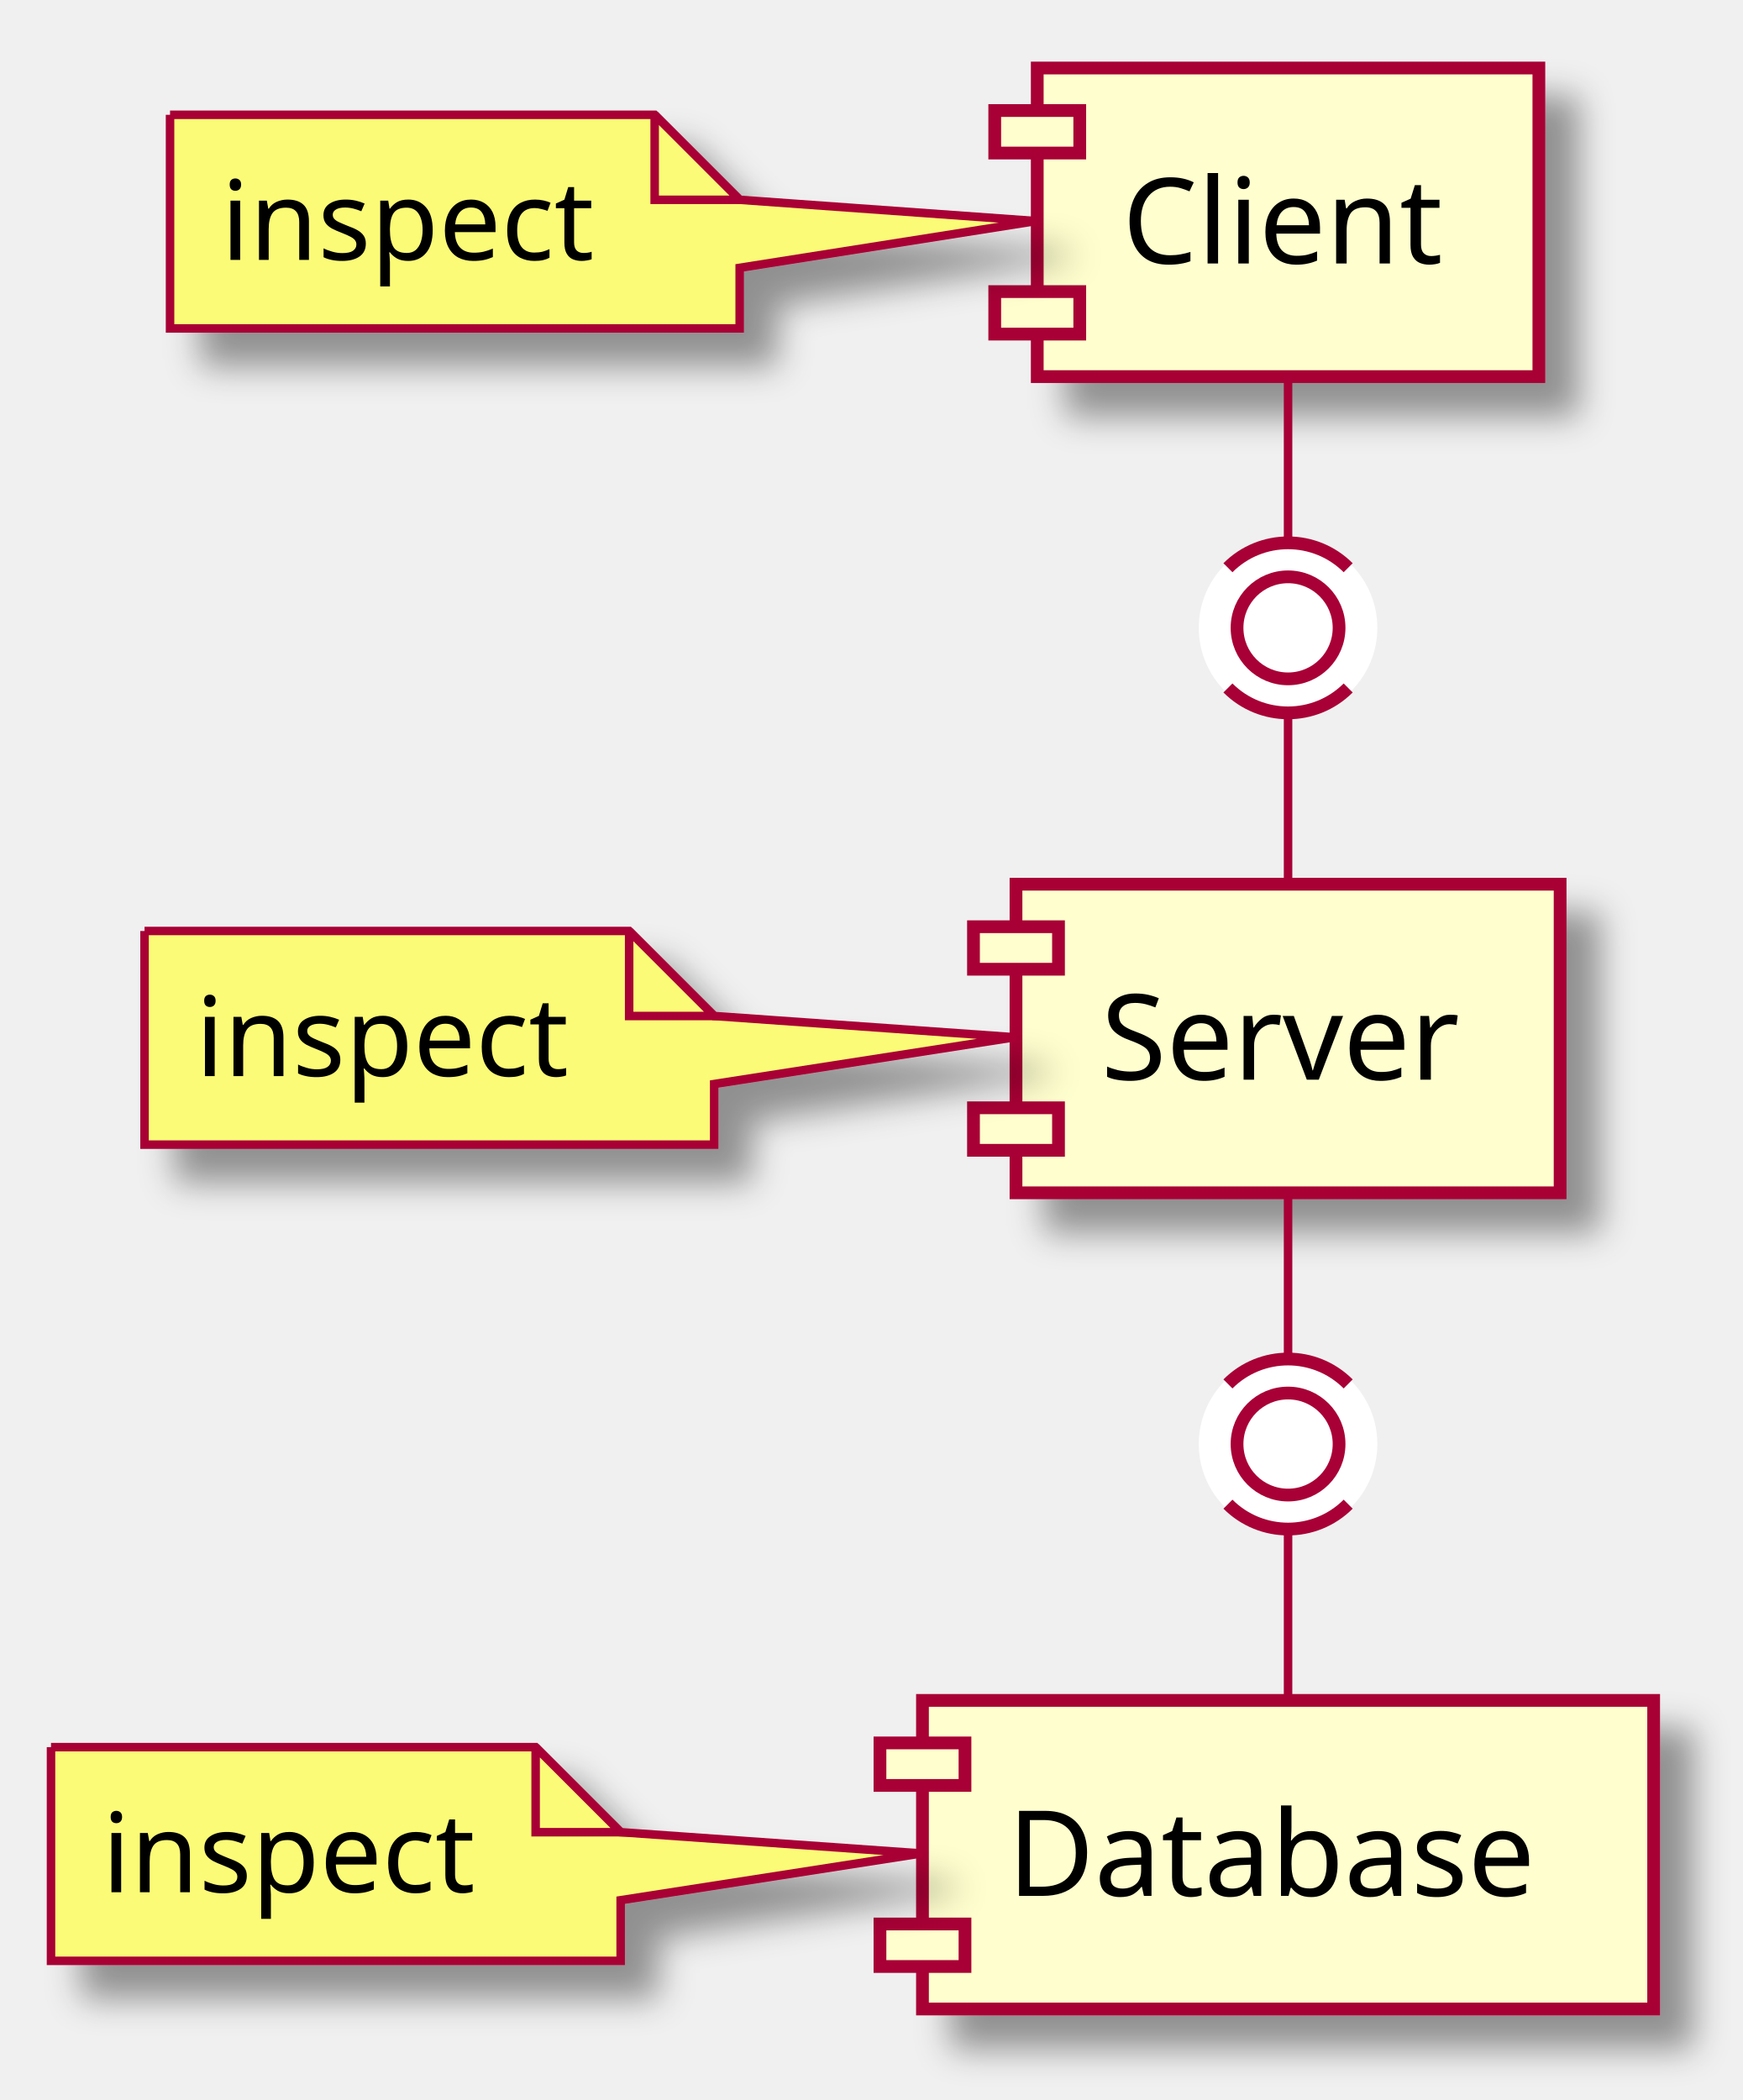
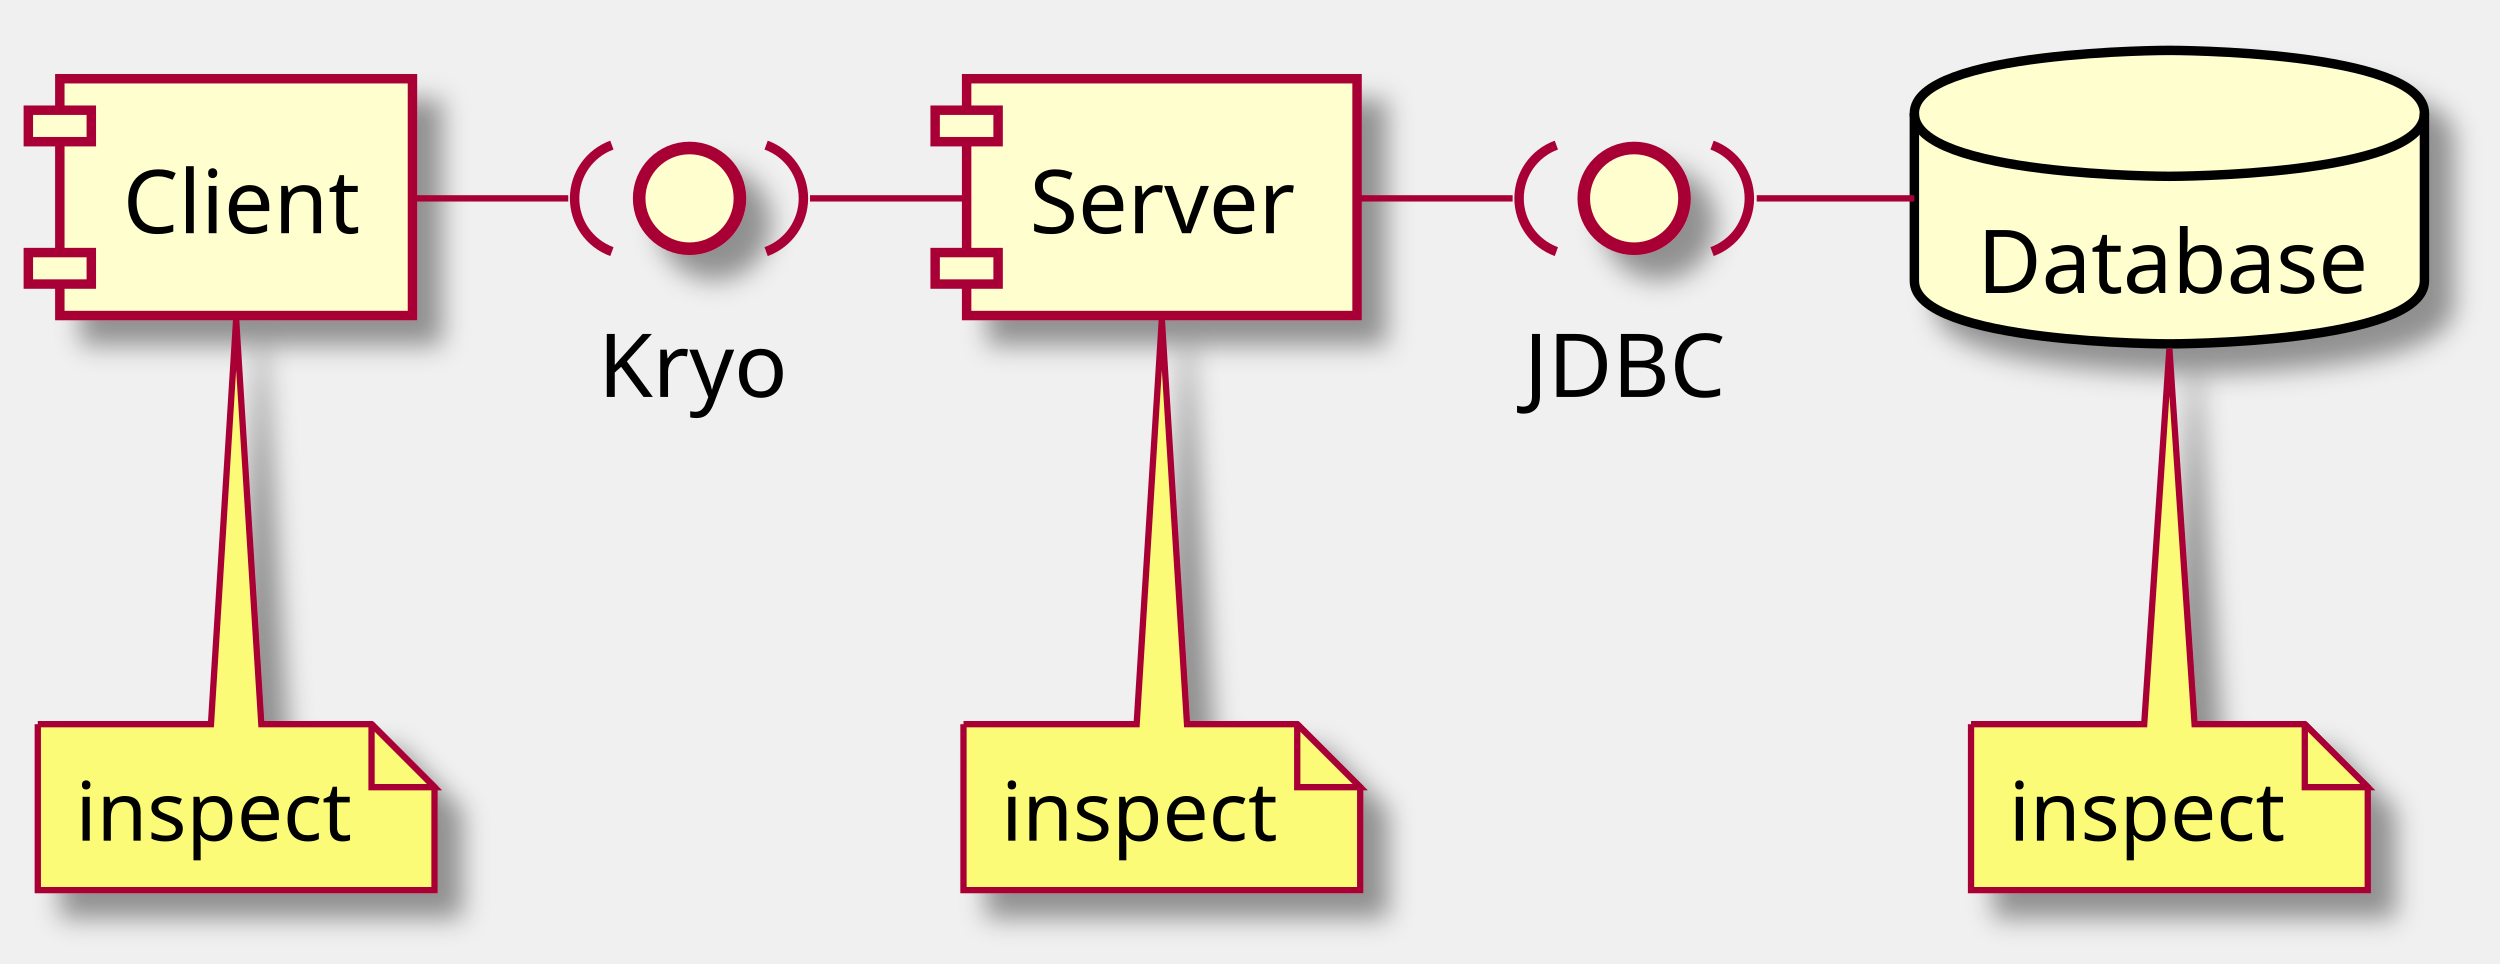
- <svg xmlns="http://www.w3.org/2000/svg" contentScriptType="application/ecmascript" contentStyleType="text/css" height="247px" preserveAspectRatio="none" style="width:205px;height:247px;" version="1.1" viewBox="0 0 205 247" width="205px" zoomAndPan="magnify">
+ <svg xmlns="http://www.w3.org/2000/svg" contentScriptType="application/ecmascript" contentStyleType="text/css" height="153px" preserveAspectRatio="none" style="width:397px;height:153px;" version="1.1" viewBox="0 0 397 153" width="397px" zoomAndPan="magnify">
  <defs>
-     <filter height="300%" id="fgymzjl75zvbt" width="300%" x="-1" y="-1">
+     <filter height="300%" id="f1lccm2j72amxl" width="300%" x="-1" y="-1">
      <feGaussianBlur result="blurOut" stdDeviation="2.0" />
      <feColorMatrix in="blurOut" result="blurOut2" type="matrix" values="0 0 0 0 0 0 0 0 0 0 0 0 0 0 0 0 0 0 .4 0" />
      <feOffset dx="4.0" dy="4.0" in="blurOut2" result="blurOut3" />
      <feBlend in="SourceGraphic" in2="blurOut3" mode="normal" />
    </filter>
  </defs>
  <g>
-     <rect fill="#FEFECE" filter="url(#fgymzjl75zvbt)" height="36.297" style="stroke: #A80036; stroke-width: 1.5;" width="59" x="122" y="8" />
-     <rect fill="#FEFECE" height="5" style="stroke: #A80036; stroke-width: 1.5;" width="10" x="117" y="13" />
-     <rect fill="#FEFECE" height="5" style="stroke: #A80036; stroke-width: 1.5;" width="10" x="117" y="34.297" />
-     <text fill="#000000" font-family="sans-serif" font-size="14" lengthAdjust="spacingAndGlyphs" textLength="39" x="132" y="30.995">Client</text>
-     <path d="M20,13.5 L20,38.633 A0,0 0 0 0 20,38.633 L87,38.633 A0,0 0 0 0 87,38.633 L87,31.5 L121.856,26 L87,23.5 L87,23.5 L77,13.5 L20,13.5 A0,0 0 0 0 20,13.5 " fill="#FBFB77" filter="url(#fgymzjl75zvbt)" style="stroke: #A80036; stroke-width: 1.0;" />
-     <path d="M77,13.5 L77,23.5 L87,23.5 L77,13.5 " fill="#FBFB77" style="stroke: #A80036; stroke-width: 1.0;" />
-     <text fill="#000000" font-family="sans-serif" font-size="13" lengthAdjust="spacingAndGlyphs" textLength="46" x="26" y="30.567">inspect</text>
-     <rect fill="#FEFECE" filter="url(#fgymzjl75zvbt)" height="36.297" style="stroke: #A80036; stroke-width: 1.5;" width="64" x="119.5" y="104" />
-     <rect fill="#FEFECE" height="5" style="stroke: #A80036; stroke-width: 1.5;" width="10" x="114.5" y="109" />
-     <rect fill="#FEFECE" height="5" style="stroke: #A80036; stroke-width: 1.5;" width="10" x="114.5" y="130.297" />
-     <text fill="#000000" font-family="sans-serif" font-size="14" lengthAdjust="spacingAndGlyphs" textLength="44" x="129.5" y="126.995">Server</text>
-     <path d="M17,109.5 L17,134.633 A0,0 0 0 0 17,134.633 L84,134.633 A0,0 0 0 0 84,134.633 L84,127.5 L119.349,122 L84,119.5 L84,119.5 L74,109.5 L17,109.5 A0,0 0 0 0 17,109.5 " fill="#FBFB77" filter="url(#fgymzjl75zvbt)" style="stroke: #A80036; stroke-width: 1.0;" />
-     <path d="M74,109.5 L74,119.5 L84,119.5 L74,109.5 " fill="#FBFB77" style="stroke: #A80036; stroke-width: 1.0;" />
-     <text fill="#000000" font-family="sans-serif" font-size="13" lengthAdjust="spacingAndGlyphs" textLength="46" x="23" y="126.567">inspect</text>
-     <rect fill="#FEFECE" filter="url(#fgymzjl75zvbt)" height="36.297" style="stroke: #A80036; stroke-width: 1.5;" width="86" x="108.5" y="200" />
-     <rect fill="#FEFECE" height="5" style="stroke: #A80036; stroke-width: 1.5;" width="10" x="103.5" y="205" />
-     <rect fill="#FEFECE" height="5" style="stroke: #A80036; stroke-width: 1.5;" width="10" x="103.5" y="226.297" />
-     <text fill="#000000" font-family="sans-serif" font-size="14" lengthAdjust="spacingAndGlyphs" textLength="66" x="118.5" y="222.995">Database</text>
-     <path d="M6,205.5 L6,230.633 A0,0 0 0 0 6,230.633 L73,230.633 A0,0 0 0 0 73,230.633 L73,223.5 L108.367,218 L73,215.5 L73,215.5 L63,205.5 L6,205.5 A0,0 0 0 0 6,205.5 " fill="#FBFB77" filter="url(#fgymzjl75zvbt)" style="stroke: #A80036; stroke-width: 1.0;" />
-     <path d="M63,205.5 L63,215.5 L73,215.5 L63,205.5 " fill="#FBFB77" style="stroke: #A80036; stroke-width: 1.0;" />
-     <text fill="#000000" font-family="sans-serif" font-size="13" lengthAdjust="spacingAndGlyphs" textLength="46" x="12" y="222.567">inspect</text>
-     <path d="M151.5,44.057 C151.5,61.111 151.5,86.563 151.5,103.698 " fill="none" id="Client-Server" style="stroke: #A80036; stroke-width: 1.0;" />
-     <ellipse cx="151.5" cy="73.847" fill="#FFFFFF" rx="10" ry="10" style="stroke: #FFFFFF; stroke-width: 1.0;" />
-     <path d="M144.429,80.918 A10,10 0 0 0 158.571 80.918" fill="#FFFFFF" style="stroke: #A80036; stroke-width: 1.5;" />
-     <path d="M158.571,66.776 A10,10 0 0 0 144.429 66.776" fill="#FFFFFF" style="stroke: #A80036; stroke-width: 1.5;" />
-     <ellipse cx="151.5" cy="73.847" fill="#FFFFFF" rx="6" ry="6" style="stroke: #A80036; stroke-width: 1.5;" />
-     <path d="M151.5,140.057 C151.5,157.112 151.5,182.563 151.5,199.698 " fill="none" id="Server-Database" style="stroke: #A80036; stroke-width: 1.0;" />
-     <ellipse cx="151.5" cy="169.847" fill="#FFFFFF" rx="10" ry="10" style="stroke: #FFFFFF; stroke-width: 1.0;" />
-     <path d="M144.429,176.918 A10,10 0 0 0 158.571 176.918" fill="#FFFFFF" style="stroke: #A80036; stroke-width: 1.5;" />
-     <path d="M158.571,162.776 A10,10 0 0 0 144.429 162.776" fill="#FFFFFF" style="stroke: #A80036; stroke-width: 1.5;" />
-     <ellipse cx="151.5" cy="169.847" fill="#FFFFFF" rx="6" ry="6" style="stroke: #A80036; stroke-width: 1.5;" />
+     <rect fill="#FEFECE" filter="url(#f1lccm2j72amxl)" height="37.609" style="stroke: #A80036; stroke-width: 1.5;" width="56" x="9.5" y="12.5" />
+     <rect fill="#FEFECE" height="5" style="stroke: #A80036; stroke-width: 1.5;" width="10" x="4.5" y="17.5" />
+     <rect fill="#FEFECE" height="5" style="stroke: #A80036; stroke-width: 1.5;" width="10" x="4.5" y="40.109" />
+     <text fill="#000000" font-family="sans-serif" font-size="14" lengthAdjust="spacingAndGlyphs" textLength="36" x="19.5" y="37.033">Client</text>
+     <path d="M6,115 L6,141.352 A0,0 0 0 0 6,141.352 L69,141.352 A0,0 0 0 0 69,141.352 L69,125 L59,115 L41.5,115 L37.5,50.721 L33.5,115 L6,115 A0,0 0 0 0 6,115 " fill="#FBFB77" filter="url(#f1lccm2j72amxl)" style="stroke: #A80036; stroke-width: 1.0;" />
+     <path d="M59,115 L59,125 L69,125 L59,115 " fill="#FBFB77" style="stroke: #A80036; stroke-width: 1.0;" />
+     <text fill="#000000" font-family="sans-serif" font-size="13" lengthAdjust="spacingAndGlyphs" textLength="42" x="12" y="133.495">inspect</text>
+     <ellipse cx="109.5" cy="31.5" fill="#FEFECE" filter="url(#f1lccm2j72amxl)" rx="8" ry="8" style="stroke: #A80036; stroke-width: 2.0;" />
+     <text fill="#000000" font-family="sans-serif" font-size="14" lengthAdjust="spacingAndGlyphs" textLength="29" x="95" y="63.033">Kryo</text>
+     <rect fill="#FEFECE" filter="url(#f1lccm2j72amxl)" height="37.609" style="stroke: #A80036; stroke-width: 1.5;" width="62" x="153.5" y="12.5" />
+     <rect fill="#FEFECE" height="5" style="stroke: #A80036; stroke-width: 1.5;" width="10" x="148.5" y="17.5" />
+     <rect fill="#FEFECE" height="5" style="stroke: #A80036; stroke-width: 1.5;" width="10" x="148.5" y="40.109" />
+     <text fill="#000000" font-family="sans-serif" font-size="14" lengthAdjust="spacingAndGlyphs" textLength="42" x="163.5" y="37.033">Server</text>
+     <path d="M153,115 L153,141.352 A0,0 0 0 0 153,141.352 L216,141.352 A0,0 0 0 0 216,141.352 L216,125 L206,115 L188.5,115 L184.5,50.721 L180.5,115 L153,115 A0,0 0 0 0 153,115 " fill="#FBFB77" filter="url(#f1lccm2j72amxl)" style="stroke: #A80036; stroke-width: 1.0;" />
+     <path d="M206,115 L206,125 L216,125 L206,115 " fill="#FBFB77" style="stroke: #A80036; stroke-width: 1.0;" />
+     <text fill="#000000" font-family="sans-serif" font-size="13" lengthAdjust="spacingAndGlyphs" textLength="42" x="159" y="133.495">inspect</text>
+     <ellipse cx="259.5" cy="31.5" fill="#FEFECE" filter="url(#f1lccm2j72amxl)" rx="8" ry="8" style="stroke: #A80036; stroke-width: 2.0;" />
+     <text fill="#000000" font-family="sans-serif" font-size="14" lengthAdjust="spacingAndGlyphs" textLength="35" x="242" y="63.033">JDBC</text>
+     <path d="M304,18 C304,8 344.5,8 344.5,8 C344.5,8 385,8 385,18 L385,44.609 C385,54.609 344.5,54.609 344.5,54.609 C344.5,54.609 304,54.609 304,44.609 L304,18 " fill="#FEFECE" filter="url(#f1lccm2j72amxl)" style="stroke: #000000; stroke-width: 1.5;" />
+     <path d="M304,18 C304,28 344.5,28 344.5,28 C344.5,28 385,28 385,18 " fill="none" style="stroke: #000000; stroke-width: 1.5;" />
+     <text fill="#000000" font-family="sans-serif" font-size="14" lengthAdjust="spacingAndGlyphs" textLength="61" x="314" y="46.533">Database</text>
+     <path d="M313,115 L313,141.352 A0,0 0 0 0 313,141.352 L376,141.352 A0,0 0 0 0 376,141.352 L376,125 L366,115 L348.5,115 L344.5,55.376 L340.5,115 L313,115 A0,0 0 0 0 313,115 " fill="#FBFB77" filter="url(#f1lccm2j72amxl)" style="stroke: #A80036; stroke-width: 1.0;" />
+     <path d="M366,115 L366,125 L376,125 L366,115 " fill="#FBFB77" style="stroke: #A80036; stroke-width: 1.0;" />
+     <text fill="#000000" font-family="sans-serif" font-size="13" lengthAdjust="spacingAndGlyphs" textLength="42" x="319" y="133.495">inspect</text>
+     <path d="M65.625,31.5 C73.829,31.5 82.034,31.5 90.238,31.5 " fill="none" id="Client-Kryo" style="stroke: #A80036; stroke-width: 1.0;" />
+     <path d="M97.167,23.043 A9,9 0 0 0 97.167 39.957" fill="none" style="stroke: #A80036; stroke-width: 1.5;" />
+     <path d="M128.63,31.5 C136.868,31.5 145.106,31.5 153.343,31.5 " fill="none" id="Kryo-Server" style="stroke: #A80036; stroke-width: 1.0;" />
+     <path d="M121.66,39.957 A9,9 0 0 0 121.66 23.043" fill="none" style="stroke: #A80036; stroke-width: 1.5;" />
+     <path d="M215.555,31.5 C223.772,31.5 231.989,31.5 240.207,31.5 " fill="none" id="Server-JDBC" style="stroke: #A80036; stroke-width: 1.0;" />
+     <path d="M247.152,23.043 A9,9 0 0 0 247.152 39.957" fill="none" style="stroke: #A80036; stroke-width: 1.5;" />
+     <path d="M278.969,31.5 C287.308,31.5 295.648,31.5 303.987,31.5 " fill="none" id="JDBC-Database" style="stroke: #A80036; stroke-width: 1.0;" />
+     <path d="M271.875,39.957 A9,9 0 0 0 271.875 23.043" fill="none" style="stroke: #A80036; stroke-width: 1.5;" />
  </g>
</svg>
